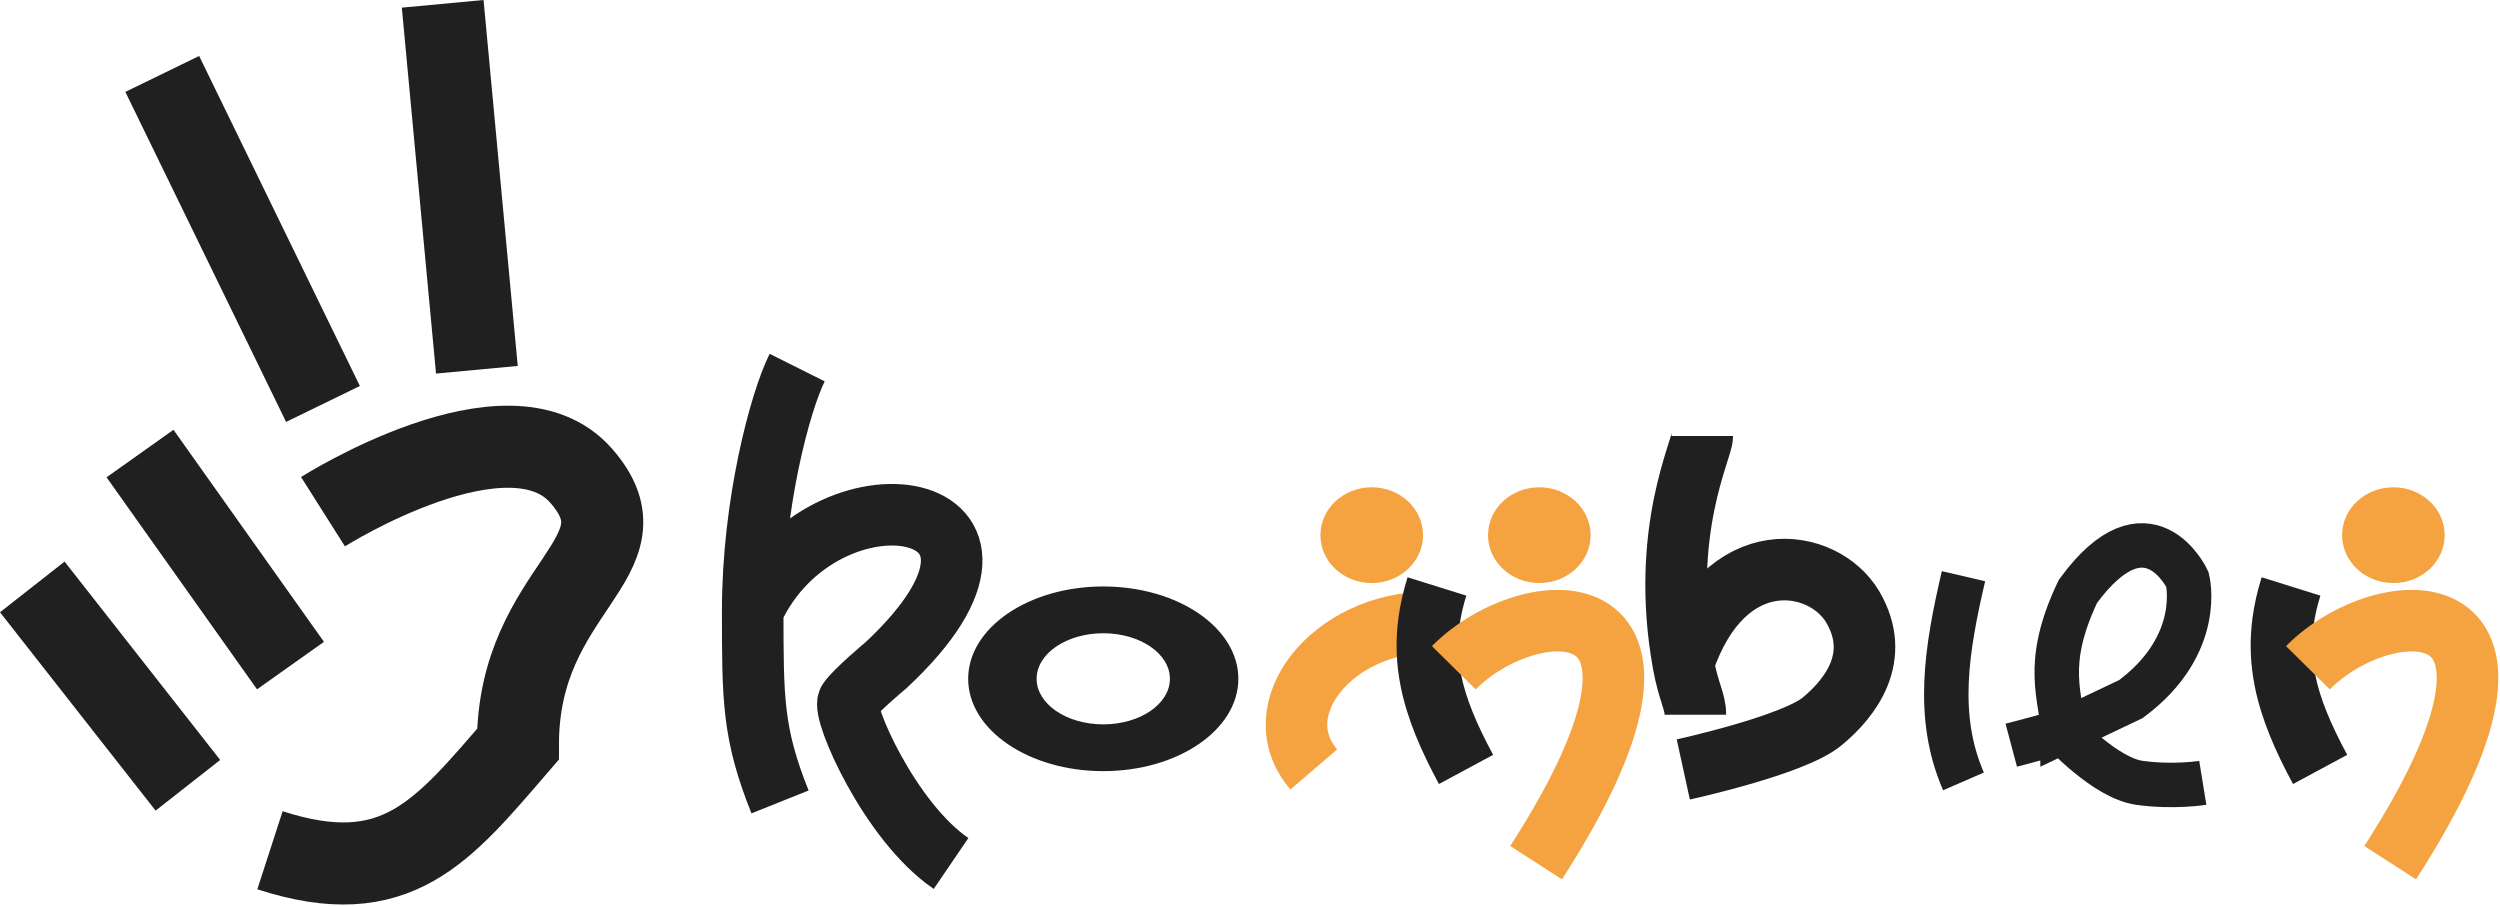
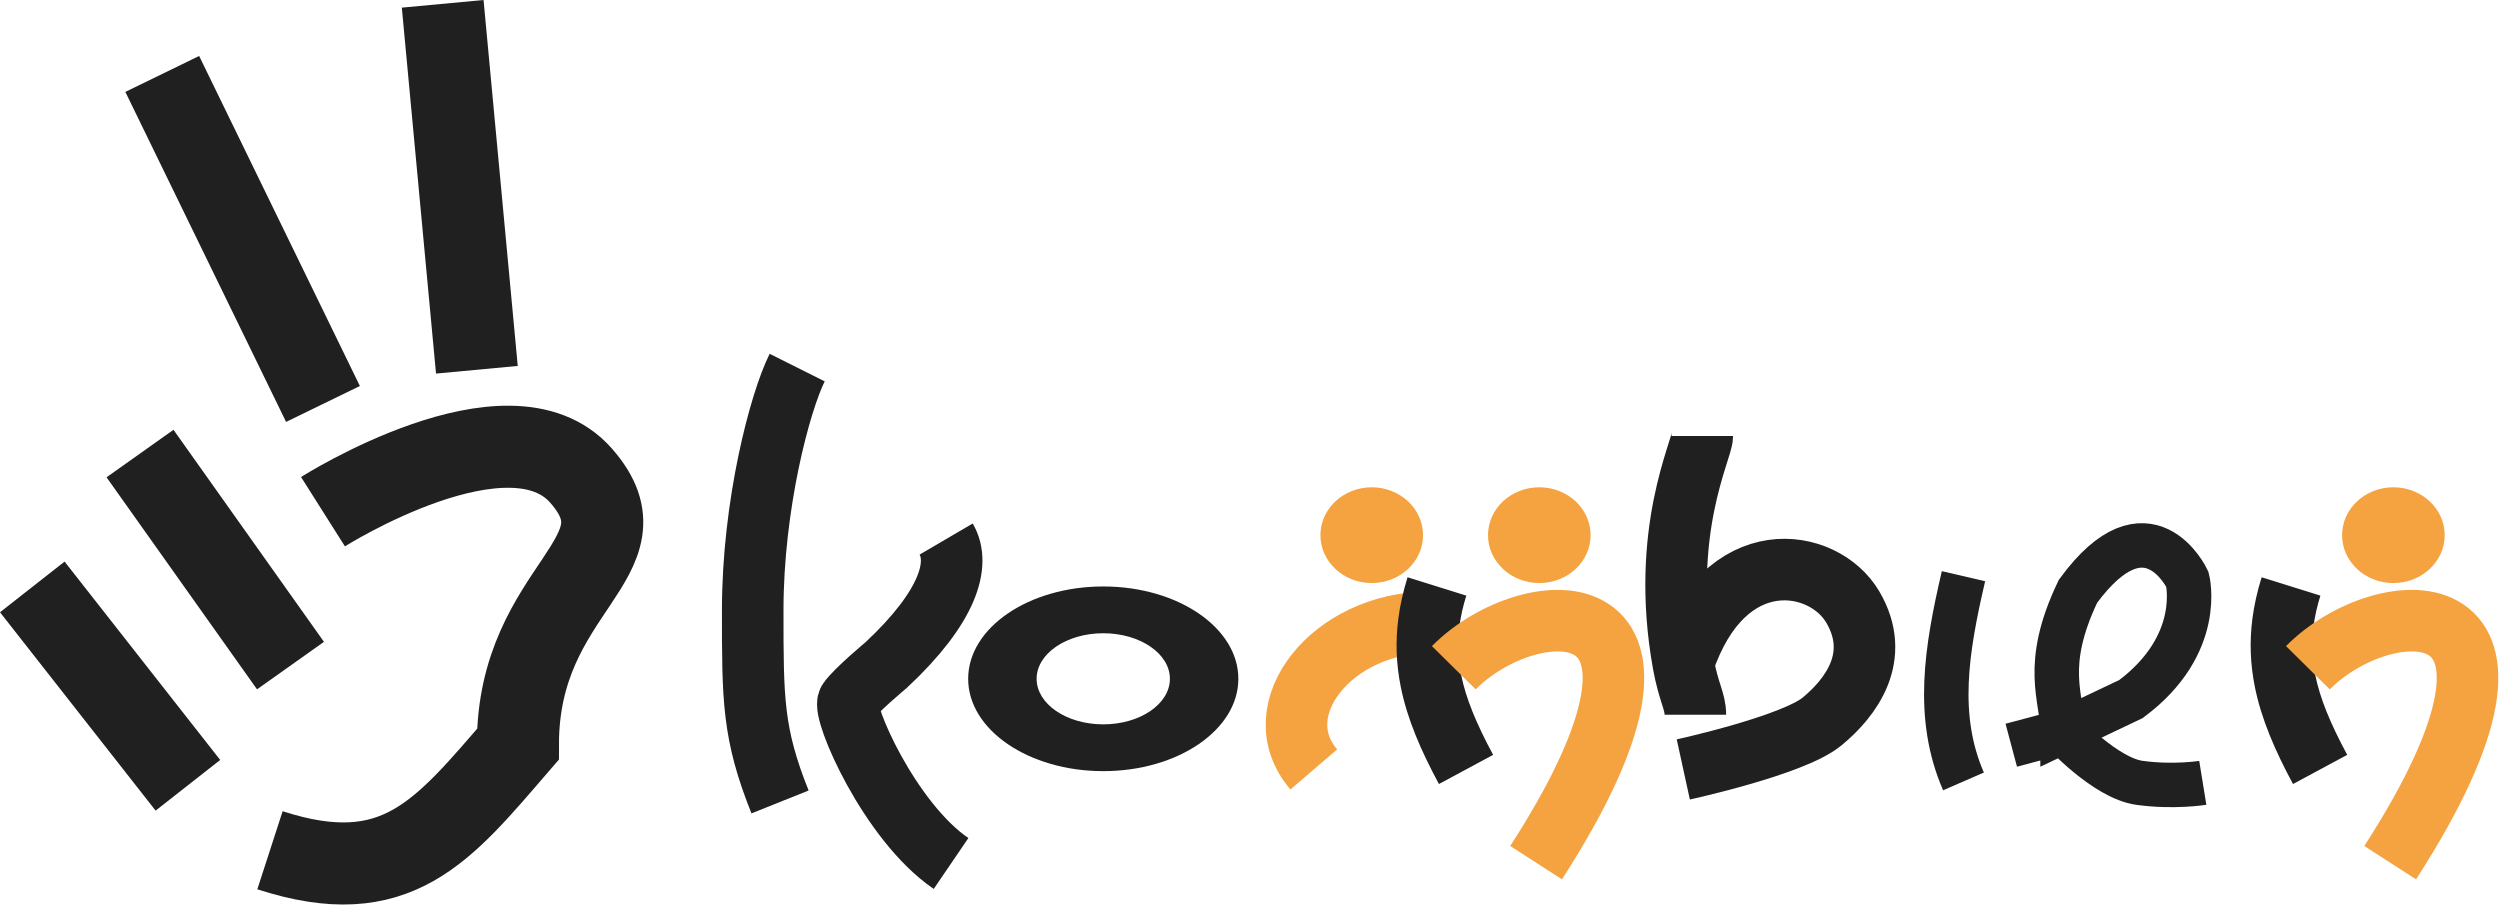
<svg xmlns="http://www.w3.org/2000/svg" width="731" height="265" viewBox="0 0 731 265" fill="none">
  <path d="M94.441 149.617C94.441 149.617 148.941 115.117 169.941 139.117C190.941 163.117 151.441 171.617 151.441 217.617C129.441 243.117 115.941 260.617 78.941 248.617M40.941 132.617L84.941 194.617M9.441 171.617L54.941 229.617M47.441 21.617L94.441 118.117M129.441 1.117L139.441 108.117" stroke="#202020" stroke-width="24" />
  <path d="M588.094 217.903L603.094 213.904M603.094 213.904L623.094 204.404C644.594 188.404 639.594 169.404 639.594 169.404C639.594 169.404 628.094 144.904 607.594 172.903C597.094 194.903 603.094 203.905 603.094 213.904ZM603.094 213.904C603.094 213.904 615.594 227.524 625.594 228.904C635.594 230.283 644.094 228.904 644.094 228.904" stroke="#202020" stroke-width="13" />
  <path d="M574.123 228.482C565.908 209.592 569.115 189.982 574.123 168.482" stroke="#202020" stroke-width="13" />
  <path d="M495.725 208.982C495.725 204.982 493.727 202.482 492.194 193.982C485.25 155.482 497.75 131.482 497.75 127.482M492.194 193.982C504.25 157.982 533.23 162.982 541.75 177.482C550.269 191.982 541.25 203.982 532.75 210.982C524.25 217.982 492.194 224.982 492.194 224.982" stroke="#202020" stroke-width="18" />
-   <path d="M228.082 234.482C220.083 214.482 220.094 204.482 220.094 178.482M233.097 107.482C228.091 117.482 220.093 147.482 220.094 178.482M220.094 178.482C240.594 133.982 312.094 144.982 259.098 194.482C259.098 194.482 250.09 201.982 248.09 204.982C246.091 207.982 260.12 240.245 278.091 252.482" stroke="#202020" stroke-width="18" />
+   <path d="M233.097 107.482C228.091 117.482 220.093 147.482 220.094 178.482C220.094 204.482 220.083 214.482 228.082 234.482" stroke="#202020" stroke-width="18" />
+   <path d="M276.653 157.617C280.87 164.819 277.446 177.343 259.096 194.482C259.096 194.482 250.088 201.982 248.089 204.982C246.089 207.982 260.118 240.245 278.089 252.482" stroke="#202020" stroke-width="18" />
  <path d="M417.804 181.982C389.652 181.982 369.144 207.482 384.153 224.982" stroke="#F4A340" stroke-width="18" />
  <path d="M362.094 198.482C362.094 213.394 344.409 225.482 322.594 225.482C300.779 225.482 283.094 213.394 283.094 198.482C283.094 183.57 300.779 171.482 322.594 171.482C344.409 171.482 362.094 183.57 362.094 198.482ZM303.109 198.482C303.109 205.838 311.833 211.801 322.594 211.801C333.355 211.801 342.079 205.838 342.079 198.482C342.079 191.126 333.355 185.163 322.594 185.163C311.833 185.163 303.109 191.126 303.109 198.482Z" fill="#202020" />
  <ellipse cx="401.094" cy="156.482" rx="15" ry="14" fill="#F4A340" />
  <ellipse cx="450.094" cy="156.482" rx="15" ry="14" fill="#F4A340" />
  <path d="M428.75 174.168C427.794 177.225 427.155 180.082 426.778 182.797C424.046 184.705 421.486 186.838 419.196 189.152L427.185 197.056C427.196 197.112 427.206 197.168 427.217 197.223C428.614 204.233 431.711 211.649 436.592 220.717L420.742 229.248C415.511 219.529 411.467 210.295 409.564 200.741C408.267 194.235 407.983 187.685 408.88 180.816C409.395 176.873 410.293 172.884 411.57 168.797L428.75 174.168Z" fill="#202020" />
  <path d="M425.094 195.246C447.355 172.746 502.652 169.246 449.152 252.246" stroke="#F4A340" stroke-width="18" />
  <ellipse cx="699.828" cy="156.482" rx="15" ry="14" fill="#F4A340" />
  <path d="M678.485 174.168C677.529 177.225 676.889 180.082 676.513 182.797C673.78 184.705 671.221 186.838 668.931 189.152L676.919 197.056C676.93 197.112 676.94 197.168 676.951 197.223C678.348 204.233 681.445 211.649 686.326 220.717L670.477 229.248C665.245 219.529 661.202 210.295 659.298 200.741C658.002 194.235 657.717 187.685 658.614 180.816C659.13 176.873 660.027 172.884 661.305 168.797L678.485 174.168Z" fill="#202020" />
  <path d="M674.828 195.246C697.09 172.746 752.386 169.246 698.886 252.246" stroke="#F4A340" stroke-width="18" />
</svg>
